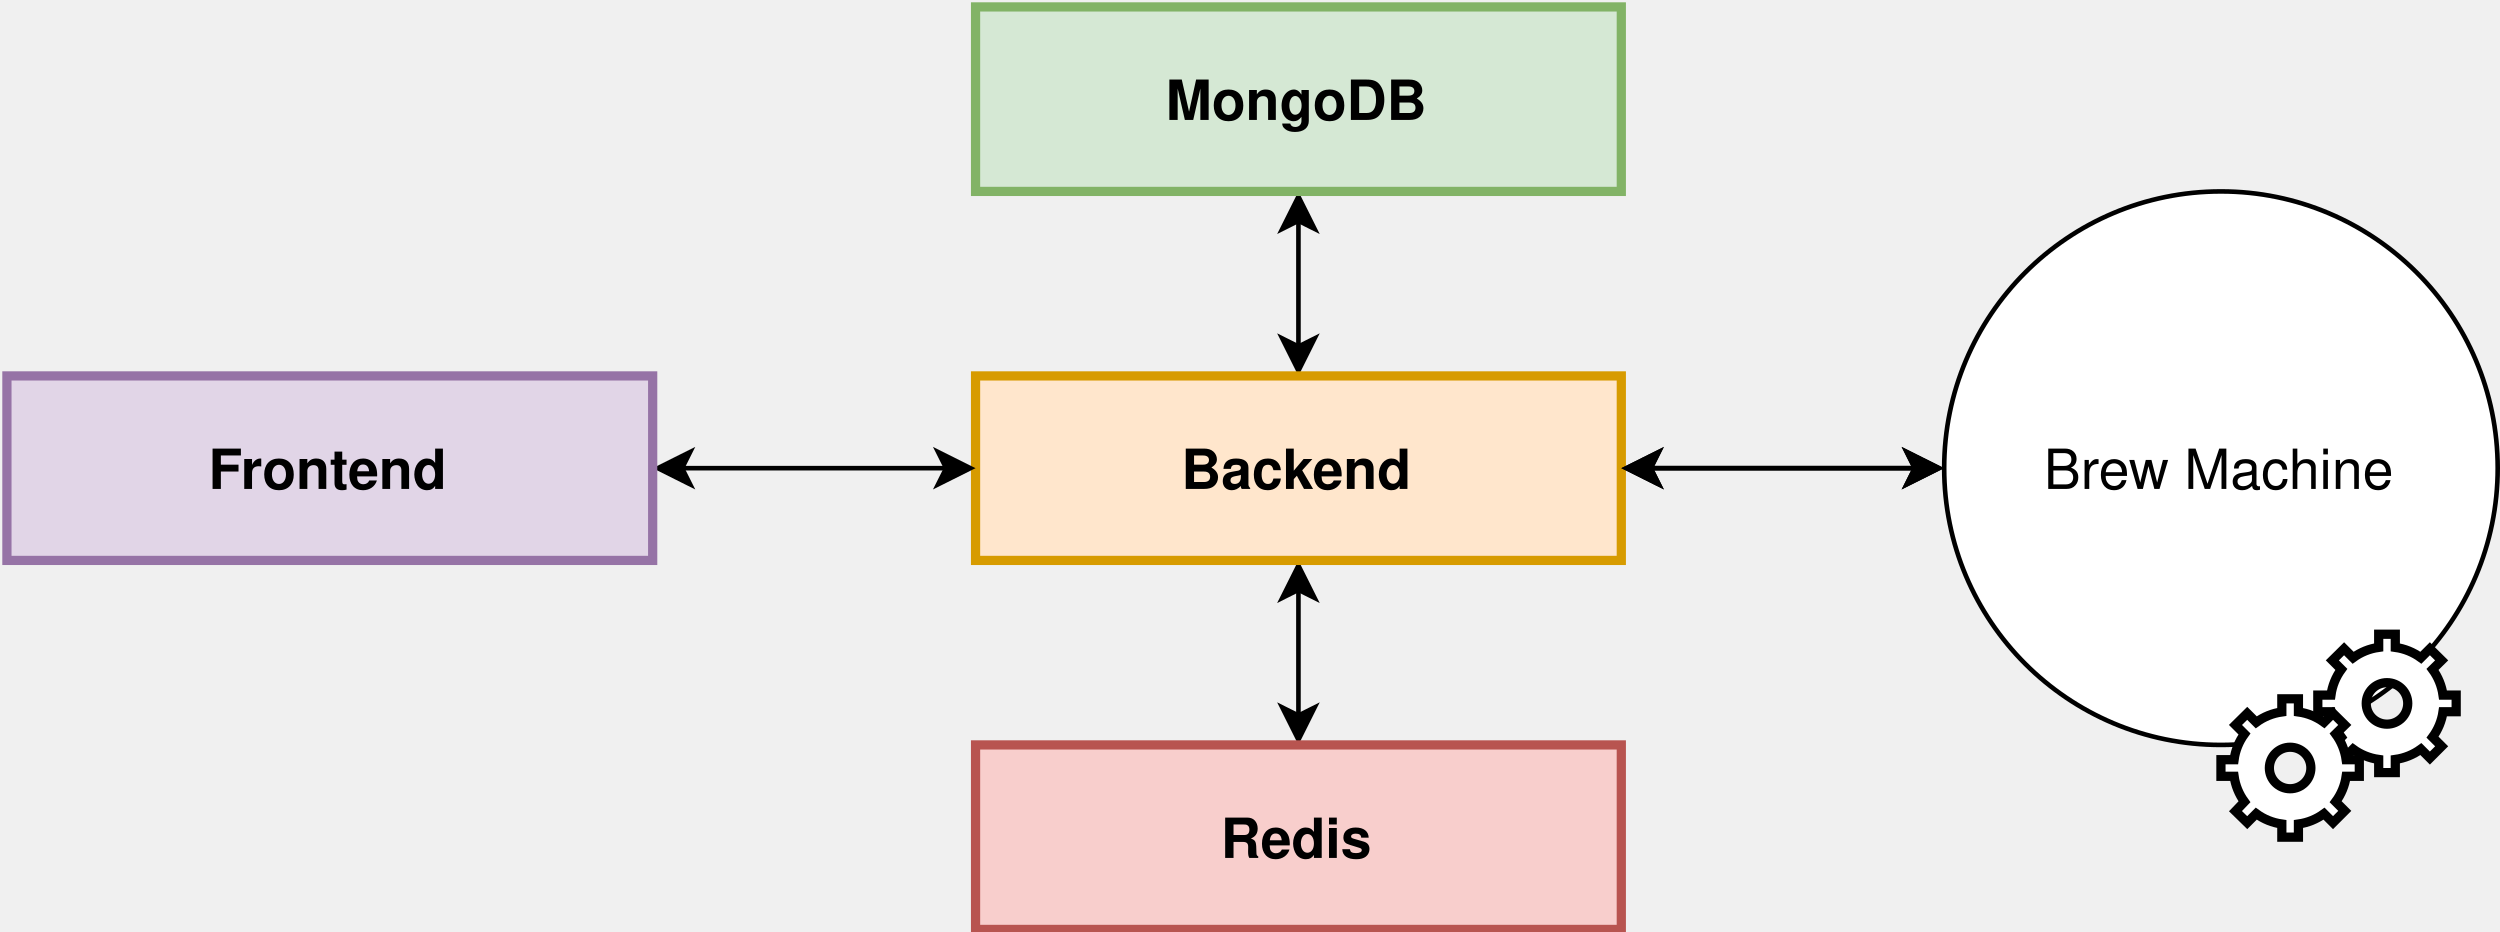
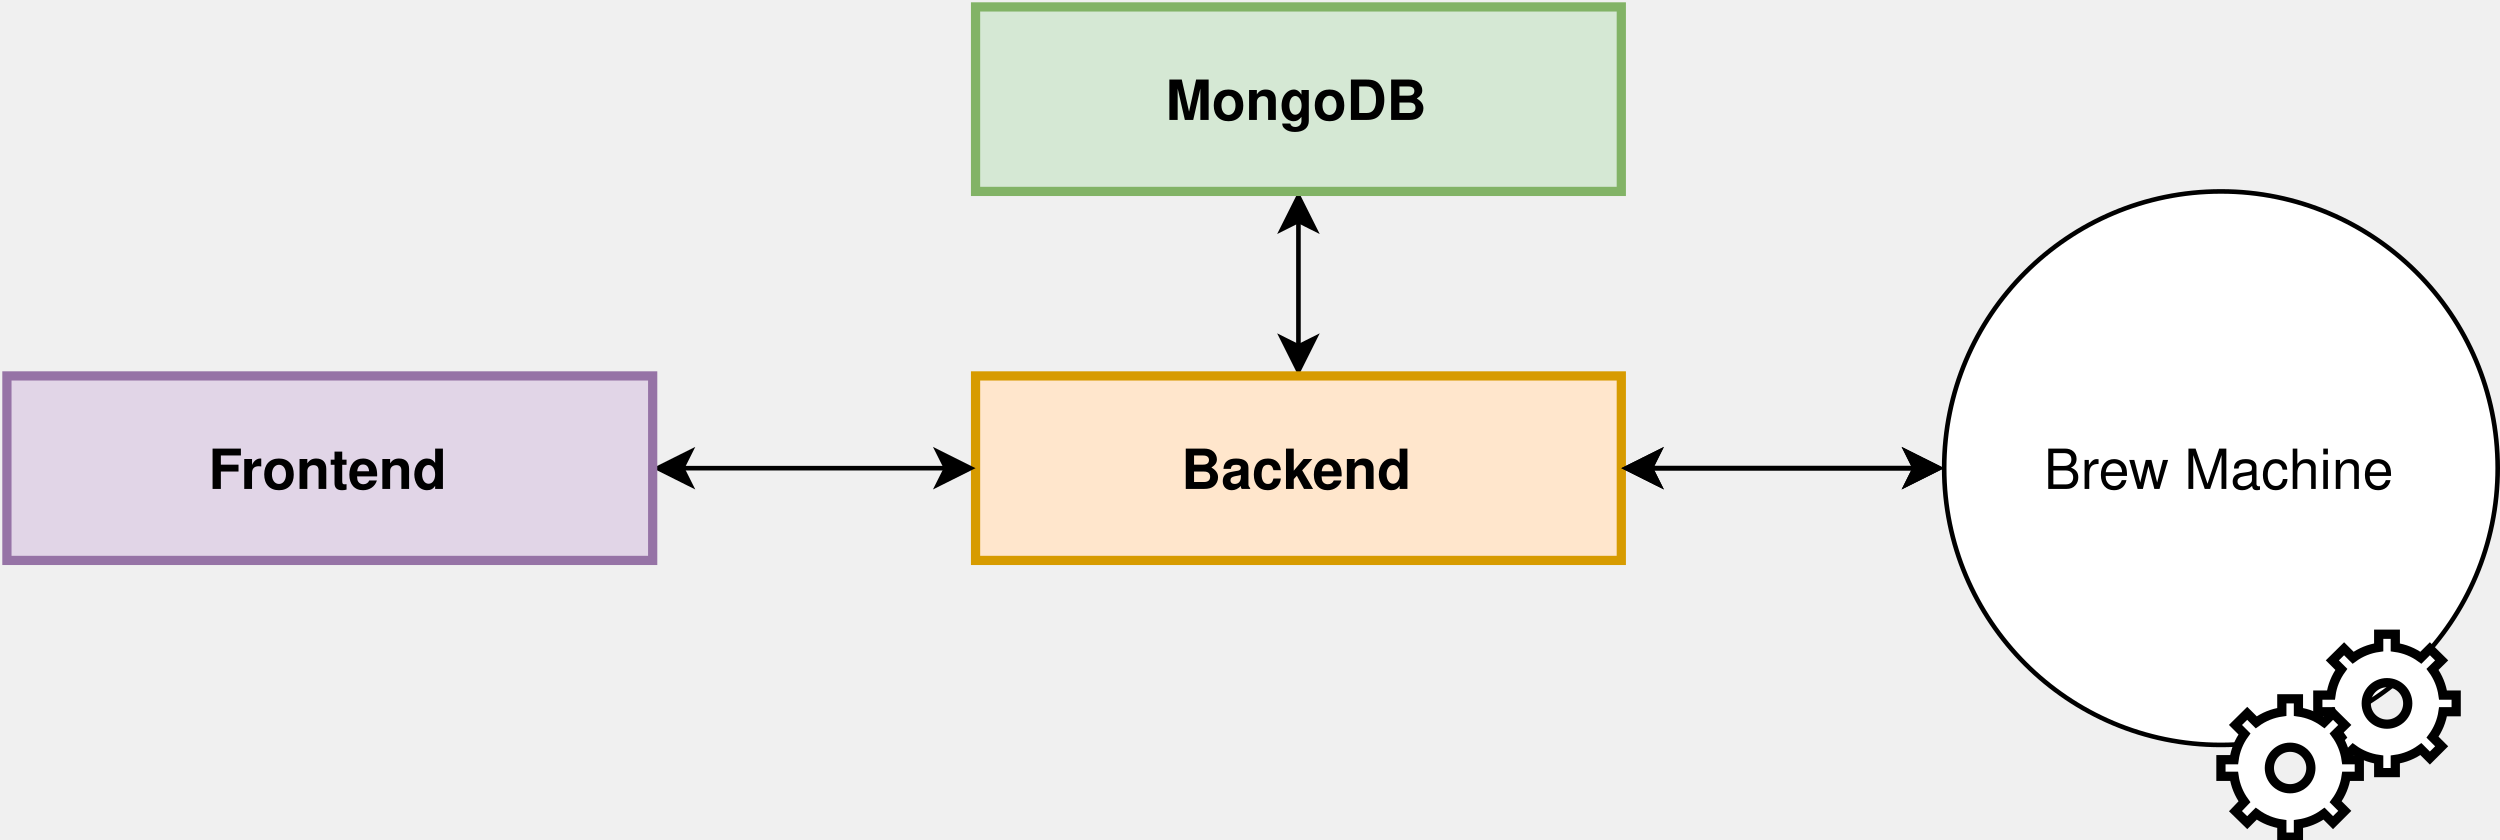
- <svg xmlns="http://www.w3.org/2000/svg" host="65bd71144e" version="1.1" width="542px" height="202px" viewBox="-0.5 -0.5 542 202" content="&lt;mxfile&gt;&lt;diagram id=&quot;zIsYaqoRx5mWPE5Pectq&quot; name=&quot;Page-1&quot;&gt;7ZjLctowFIafhm3GsvCFZSBJu0hmMs2ia2EJW43sw0giQJ++UizbGJmECZA2M2WRwH+OLOk7F8se4Vm5+SbJsngAysQoDOhmhG9GYZigiflrhW0tIBSltZJLTp3WCU/8N3Ni4NQVp0z1HDWA0HzZFzOoKpbpnkakhHXfbQGiP+uS5MwTnjIifPUnp7qo1TQKOv0743nRzIwCZylJ4+wEVRAK6x0J347wTALo+lu5mTFh4TVc6nF3B6ztwiSr9DEDHHelt83eJKwqyqw5GOEpSF1ADhUR9wBLIyIj/mJab11UyEqDkQpdCmdVmkh9bSkbIRNEKZ418h0XjVs9MaMe6W7pTlKwkpnzwi7aRObMeY1bbCbfGJRMy61xkUwQzV/6Vycu8Hnr17ExXxyeYVQTD5Vd/JP7WUFl/k2/HL3ok+i5qV+IWLmLTkn2zCrqUV1ApRuqdqsLs+sZCJCvZrxYsDirkUh4ZjsWmkzmQdBamsoMW1wvTGq2eRuYj8INCBNXsq5phan7ve46ABo7rdip/kY7hd7Yo/cAVQ4303fp+Sz2eNKIpXQ8xDMN5ziOL0Qv+ER6kUfvB6Ncnc5ukWZsOBfnaTSOgsuww/Enskve7Hpdg7vt1H+8CcZ+E8QnNkE39BG4mbeLW7CX85Oof4l6VW7UXkjaZRwVpdjL8DtpkvkD7ZUh0xCSoZSexAkm8aXaa/wXuytCHqUvcWu/fAqP073WE+zhPl8KI/+E8DWjsttrUHj+SB2d1X5T8IDmBt/yYPW6xycyb9yDA5s+WNX7+dOW625ZhwNljc5S16FHYCrZ2igPJCu4yR8vwYQwz5Bs6NRpP0NtMXj9HN0E42Fe7/IIz8HDPwh5BHYqw26Fm4feezJn4hEU1xwqY5uD1lAaByJ4boXMbI8ZHFNhPe25Pn8tyyF+zUWv3Vhty3TgltI+GFu0lKiirXFjWdrFlpvcvl244qCSK25yVV0pU+m8ytWp0XAjUtRL3kns5S4eCBU+R6T8A///SB1/ekDIbzNnCtXInqyatzP1ba57x4Vv/wA=&lt;/diagram&gt;&lt;/mxfile&gt;">
+ <svg xmlns="http://www.w3.org/2000/svg" host="65bd71144e" version="1.1" width="542px" height="182px" viewBox="-0.5 -0.5 542 182" content="&lt;mxfile&gt;&lt;diagram id=&quot;zIsYaqoRx5mWPE5Pectq&quot; name=&quot;Page-1&quot;&gt;7VjLcqMwEPwarimEbMDH2HnsIalKVQ57lkEGbQTjEnJs79evFIaXhRPXxnls1XIx9Ixg1N0jhD26KHa3iq3ze0i59AI/3Xn0ygsCEsYT82ORPSIkjGokUyJFrAMexW+OoI/oRqS8GiRqAKnFeggmUJY80QOMKQXbYdoK5PCpa5ZxB3hMmHTRnyLVeY3GU7/Df3CR5c2TiY+RgjXJCFQ5S2Hbg+i1RxcKQNdnxW7BpWWv4aUed3Mk2hameKlPGRBjGXrfzE3Bpky5DfsenYPSOWRQMnkHsDYgMeAvrvUeVWEbDQbKdSExWmmm9KVl2QCJZFUlkga+EbJJcyvF4ivYqASLoSguUxnHLPQOTwcS4exuORRcq71JUFwyLZ6HijEUPmvzOm7MCdIzThXW8szkBm86Z8kTL1OHwhWU+hEv7VRXZtYLkKBewnS14mFSU6LgifciaTRb+n4babwVvEbXM1ea716lAqNBhKbDtgtivN52HiYTxPKefxvsPexNHPbuoczgav4mey4XB3ymUx6nkzE+42BJw/CD2PM/kb3IYcn6v2Gpa9LrDp1/q0YO3Uam525kHPoAwhTS6eYf6DabDm9Rl4mjDiRpyzhJpdDx+I0yZv6LJYITY+pozNKzMKIs/KglIvzCFYIQh6W+yUsov4Wrv8DCk3goC/UP6D6fhYn7lvsnVOmvNST4BKVOdrW7KDiEZoa+9end2+5r2bK5gz8+myP+adu139bBSFuTs/R14DAwV3xrkHuW5ML4xzGYlGYnz8d2TvYYWxb9l2PcIeERHl2+3uQjOAcf07cd0esMW7Ywnx53bMnlA1RCCyhNbAlaQ2ESmBSZBRIzY27omEubafem2UtbjvHX3PQSx2rbpiOvlPbzxFKbsipve9xE1rbYYpfZj7wLAVV0IYwxq4vKdLoos+q9amA0JgPzzkLHu3REKnoOpdxN63+lTt89EOIuM2eSyrM7q+YbuX7NdX810Os/&lt;/diagram&gt;&lt;/mxfile&gt;">
  <defs />
  <g>
    <path d="M 281 74.63 L 281 47.37" fill="none" stroke="#000000" stroke-miterlimit="10" pointer-events="stroke" />
    <path d="M 281 79.88 L 277.5 72.88 L 281 74.63 L 284.5 72.88 Z" fill="#000000" stroke="#000000" stroke-miterlimit="10" pointer-events="all" />
    <path d="M 281 42.12 L 284.5 49.12 L 281 47.37 L 277.5 49.12 Z" fill="#000000" stroke="#000000" stroke-miterlimit="10" pointer-events="all" />
-     <path d="M 281 127.37 L 281 154.63" fill="none" stroke="#000000" stroke-miterlimit="10" pointer-events="stroke" />
-     <path d="M 281 122.12 L 284.5 129.12 L 281 127.37 L 277.5 129.12 Z" fill="#000000" stroke="#000000" stroke-miterlimit="10" pointer-events="all" />
-     <path d="M 281 159.88 L 277.5 152.88 L 281 154.63 L 284.5 152.88 Z" fill="#000000" stroke="#000000" stroke-miterlimit="10" pointer-events="all" />
    <rect x="211" y="81" width="140" height="40" fill="#ffe6cc" stroke="#d79b00" stroke-width="2" pointer-events="all" />
    <g fill="#000000" font-family="Helvetica" font-weight="bold" text-anchor="middle" font-size="12px">
      <text x="280.5" y="105.5">
                Backend
            </text>
    </g>
    <rect x="211" y="1" width="140" height="40" fill="#d5e8d4" stroke="#82b366" stroke-width="2" pointer-events="all" />
    <g fill="#000000" font-family="Helvetica" font-weight="bold" text-anchor="middle" font-size="12px">
      <text x="280.5" y="25.5">
                MongoDB
-             </text>
-     </g>
-     <rect x="211" y="161" width="140" height="40" fill="#f8cecc" stroke="#b85450" stroke-width="2" pointer-events="all" />
-     <g fill="#000000" font-family="Helvetica" font-weight="bold" text-anchor="middle" font-size="12px">
-       <text x="280.5" y="185.5">
-                 Redis
            </text>
    </g>
    <path d="M 147.37 101 L 204.63 101" fill="none" stroke="#000000" stroke-miterlimit="10" pointer-events="stroke" />
    <path d="M 142.12 101 L 149.12 97.5 L 147.37 101 L 149.12 104.5 Z" fill="#000000" stroke="#000000" stroke-miterlimit="10" pointer-events="all" />
    <path d="M 209.88 101 L 202.88 104.5 L 204.63 101 L 202.88 97.5 Z" fill="#000000" stroke="#000000" stroke-miterlimit="10" pointer-events="all" />
    <rect x="1" y="81" width="140" height="40" fill="#e1d5e7" stroke="#9673a6" stroke-width="2" pointer-events="all" />
    <g fill="#000000" font-family="Helvetica" font-weight="bold" text-anchor="middle" font-size="12px">
      <text x="70.5" y="105.5">
                Frontend
            </text>
    </g>
    <path d="M 414.63 101 L 357.37 101" fill="none" stroke="#000000" stroke-miterlimit="10" pointer-events="stroke" />
    <path d="M 419.88 101 L 412.88 104.5 L 414.63 101 L 412.88 97.5 Z" fill="#000000" stroke="#000000" stroke-miterlimit="10" pointer-events="all" />
    <path d="M 352.12 101 L 359.12 97.5 L 357.37 101 L 359.12 104.5 Z" fill="#000000" stroke="#000000" stroke-miterlimit="10" pointer-events="all" />
    <path d="M 414.63 101 L 357.37 101" fill="none" stroke="#000000" stroke-miterlimit="10" pointer-events="stroke" />
    <path d="M 419.88 101 L 412.88 104.5 L 414.63 101 L 412.88 97.5 Z" fill="#000000" stroke="#000000" stroke-miterlimit="10" pointer-events="all" />
    <path d="M 352.12 101 L 359.12 97.5 L 357.37 101 L 359.12 104.5 Z" fill="#000000" stroke="#000000" stroke-miterlimit="10" pointer-events="all" />
    <ellipse cx="481" cy="101" rx="60" ry="60" fill="#ffffff" stroke="#000000" pointer-events="none" />
    <g fill="#000000" font-family="Helvetica" pointer-events="none" text-anchor="middle" font-size="12px">
      <text x="480.5" y="105.5">
                Brew Machine
            </text>
    </g>
    <path d="M 515.2 137 L 518.8 137 L 518.8 139.85 C 520.81 140.13 522.71 140.9 524.35 142.1 L 526.3 140.15 L 528.85 142.67 L 526.87 144.62 C 528.08 146.26 528.86 148.18 529.15 150.2 L 532 150.2 L 532 153.8 L 529.15 153.8 C 528.86 155.8 528.07 157.7 526.87 159.32 L 528.85 161.3 L 526.3 163.85 L 524.35 161.9 C 522.71 163.1 520.81 163.87 518.8 164.15 L 518.8 167 L 515.2 167 L 515.2 164.15 C 513.19 163.87 511.29 163.1 509.65 161.9 L 507.7 163.85 L 505.15 161.36 L 507.1 159.32 C 505.91 157.69 505.14 155.8 504.85 153.8 L 502 153.8 L 502 150.2 L 504.85 150.2 C 505.13 148.18 505.9 146.27 507.1 144.62 L 505.15 142.67 L 507.7 140.15 L 509.65 142.1 C 511.29 140.9 513.19 140.13 515.2 139.85 Z M 517 147.5 C 514.51 147.5 512.5 149.51 512.5 152 C 512.5 154.49 514.51 156.5 517 156.5 C 519.49 156.5 521.5 154.49 521.5 152 C 521.5 149.51 519.49 147.5 517 147.5 Z" fill="#ffffff" stroke="#000000" stroke-width="2" stroke-miterlimit="10" pointer-events="none" />
    <path d="M 494.2 151 L 497.8 151 L 497.8 153.85 C 499.81 154.13 501.71 154.9 503.35 156.1 L 505.3 154.15 L 507.85 156.67 L 505.87 158.62 C 507.08 160.26 507.86 162.18 508.15 164.2 L 511 164.2 L 511 167.8 L 508.15 167.8 C 507.86 169.8 507.07 171.7 505.87 173.32 L 507.85 175.3 L 505.3 177.85 L 503.35 175.9 C 501.71 177.1 499.81 177.87 497.8 178.15 L 497.8 181 L 494.2 181 L 494.2 178.15 C 492.19 177.87 490.29 177.1 488.65 175.9 L 486.7 177.85 L 484.15 175.36 L 486.1 173.32 C 484.91 171.69 484.14 169.8 483.85 167.8 L 481 167.8 L 481 164.2 L 483.85 164.2 C 484.13 162.18 484.9 160.27 486.1 158.62 L 484.15 156.67 L 486.7 154.15 L 488.65 156.1 C 490.29 154.9 492.19 154.13 494.2 153.85 Z M 496 161.5 C 493.51 161.5 491.5 163.51 491.5 166 C 491.5 168.49 493.51 170.5 496 170.5 C 498.49 170.5 500.5 168.49 500.5 166 C 500.5 163.51 498.49 161.5 496 161.5 Z" fill="#ffffff" stroke="#000000" stroke-width="2" stroke-miterlimit="10" pointer-events="none" />
  </g>
</svg>
